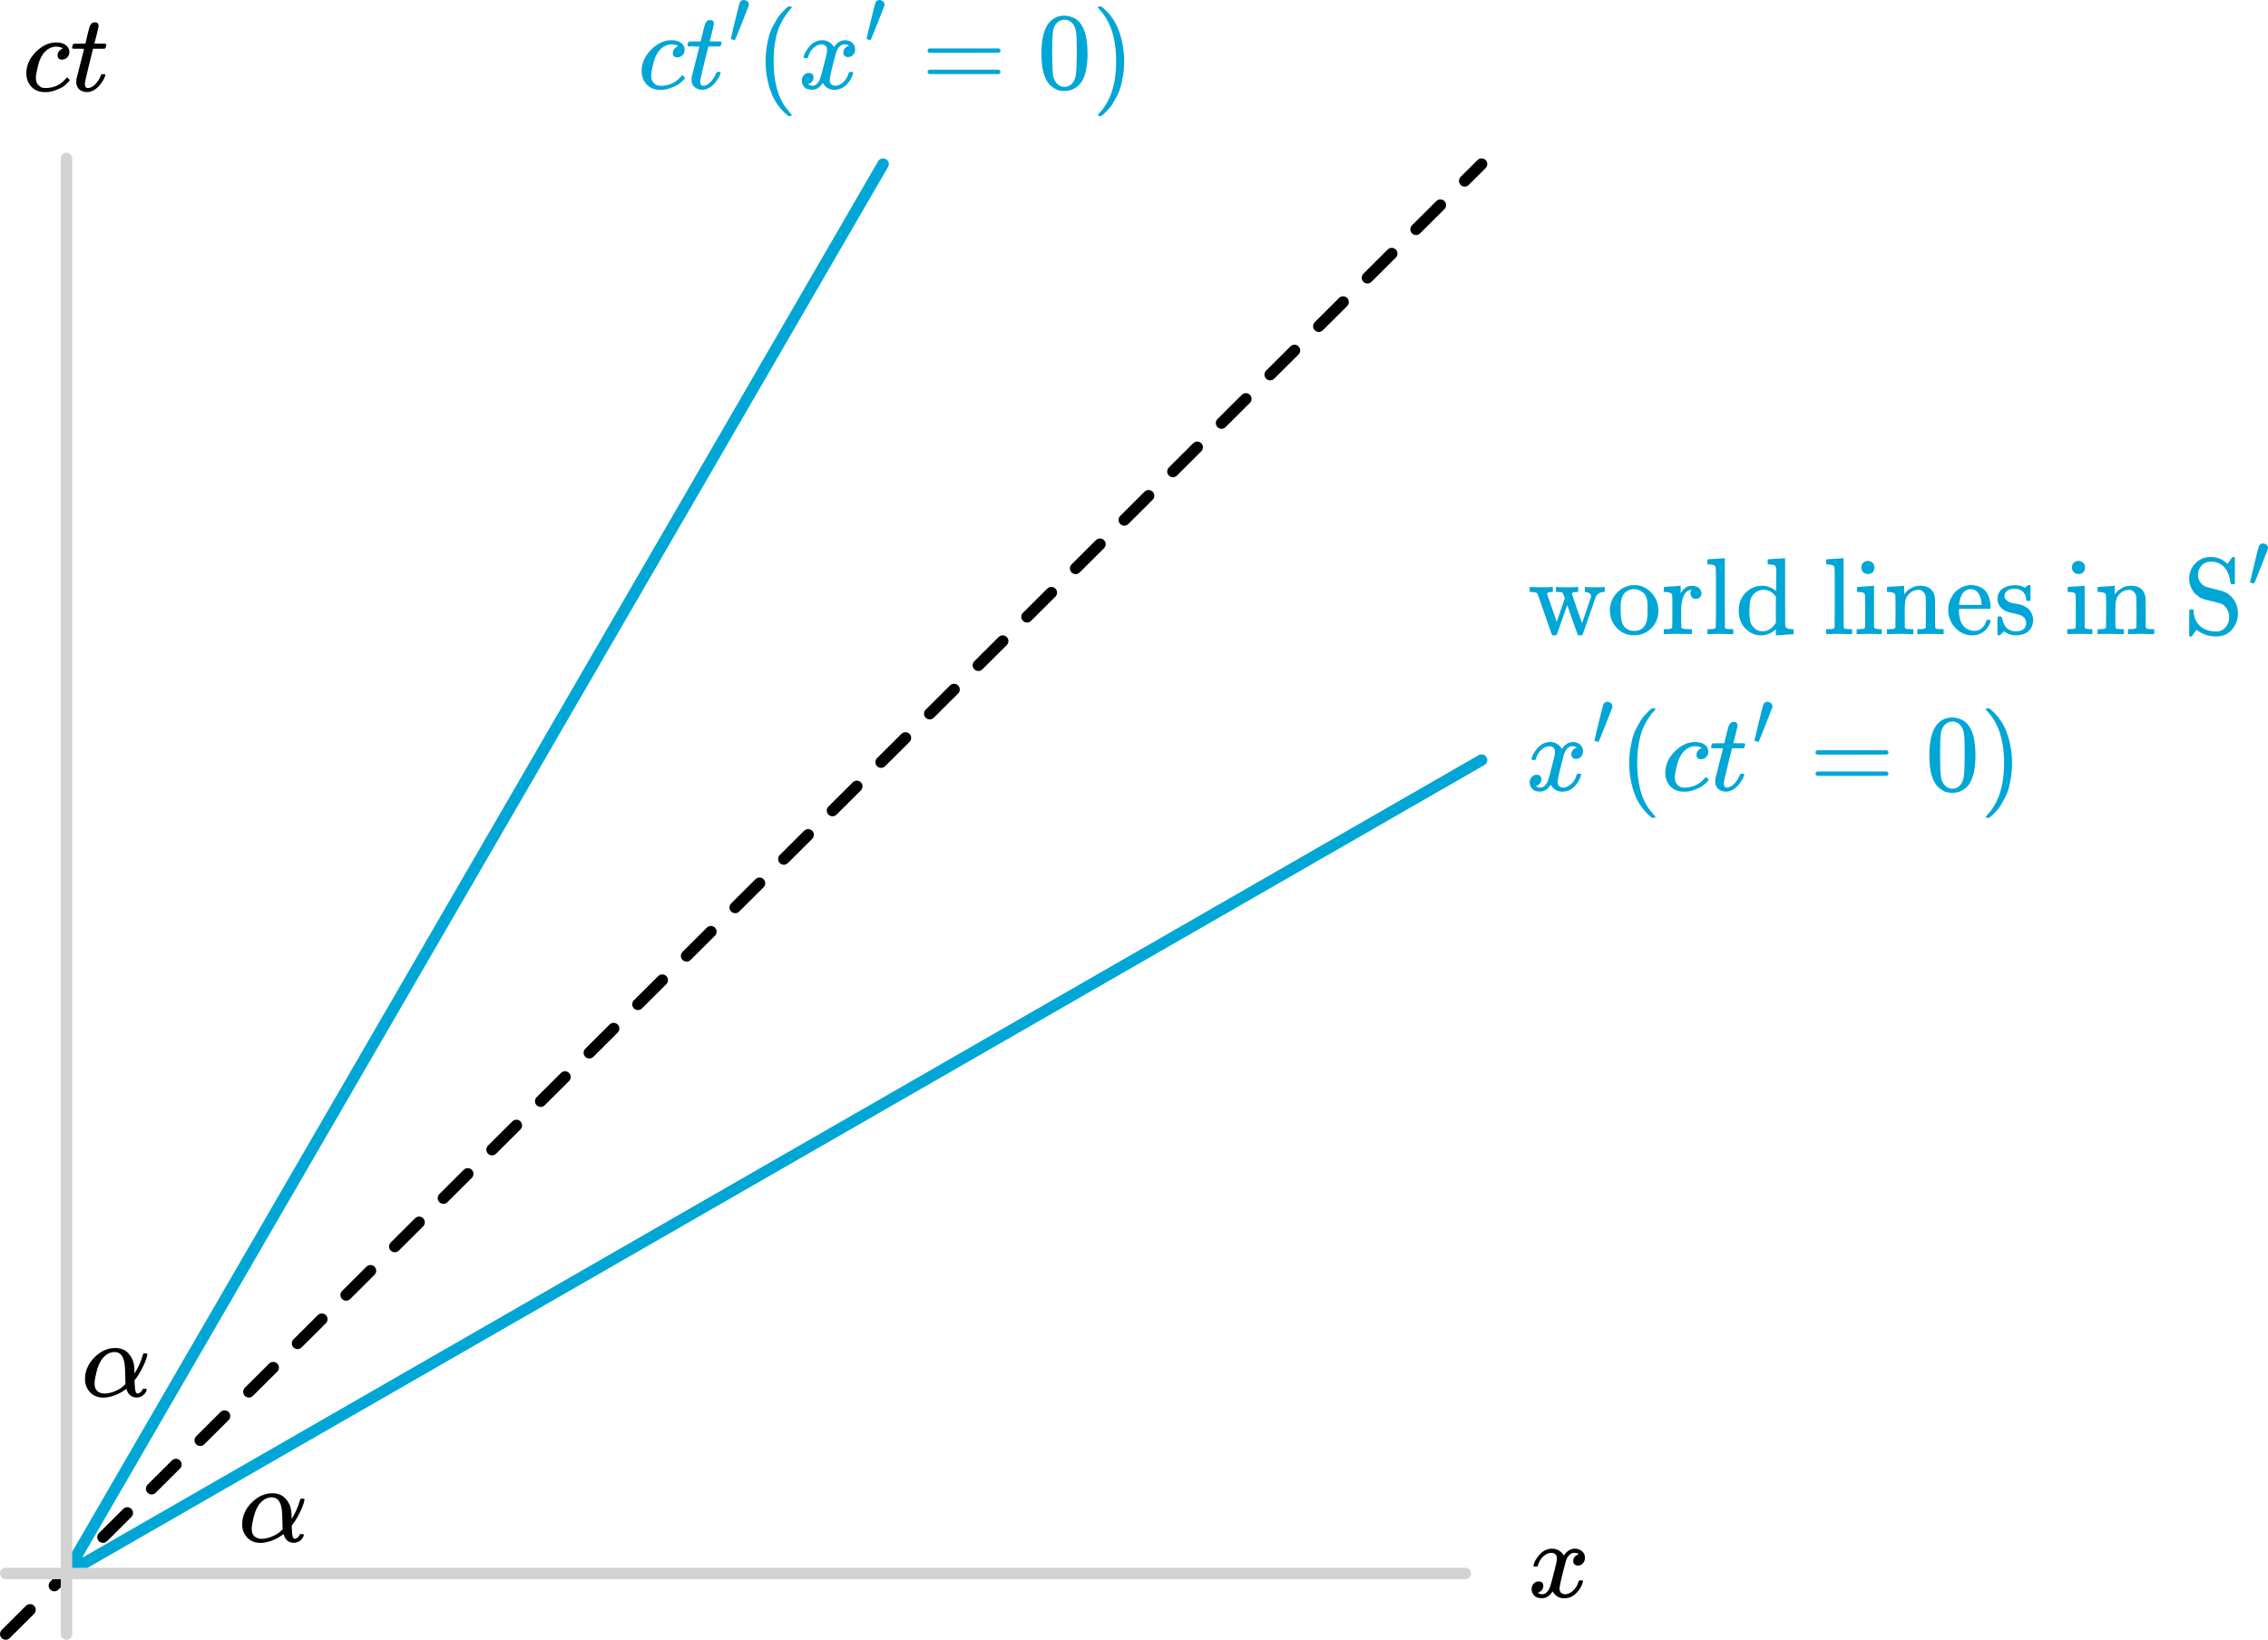
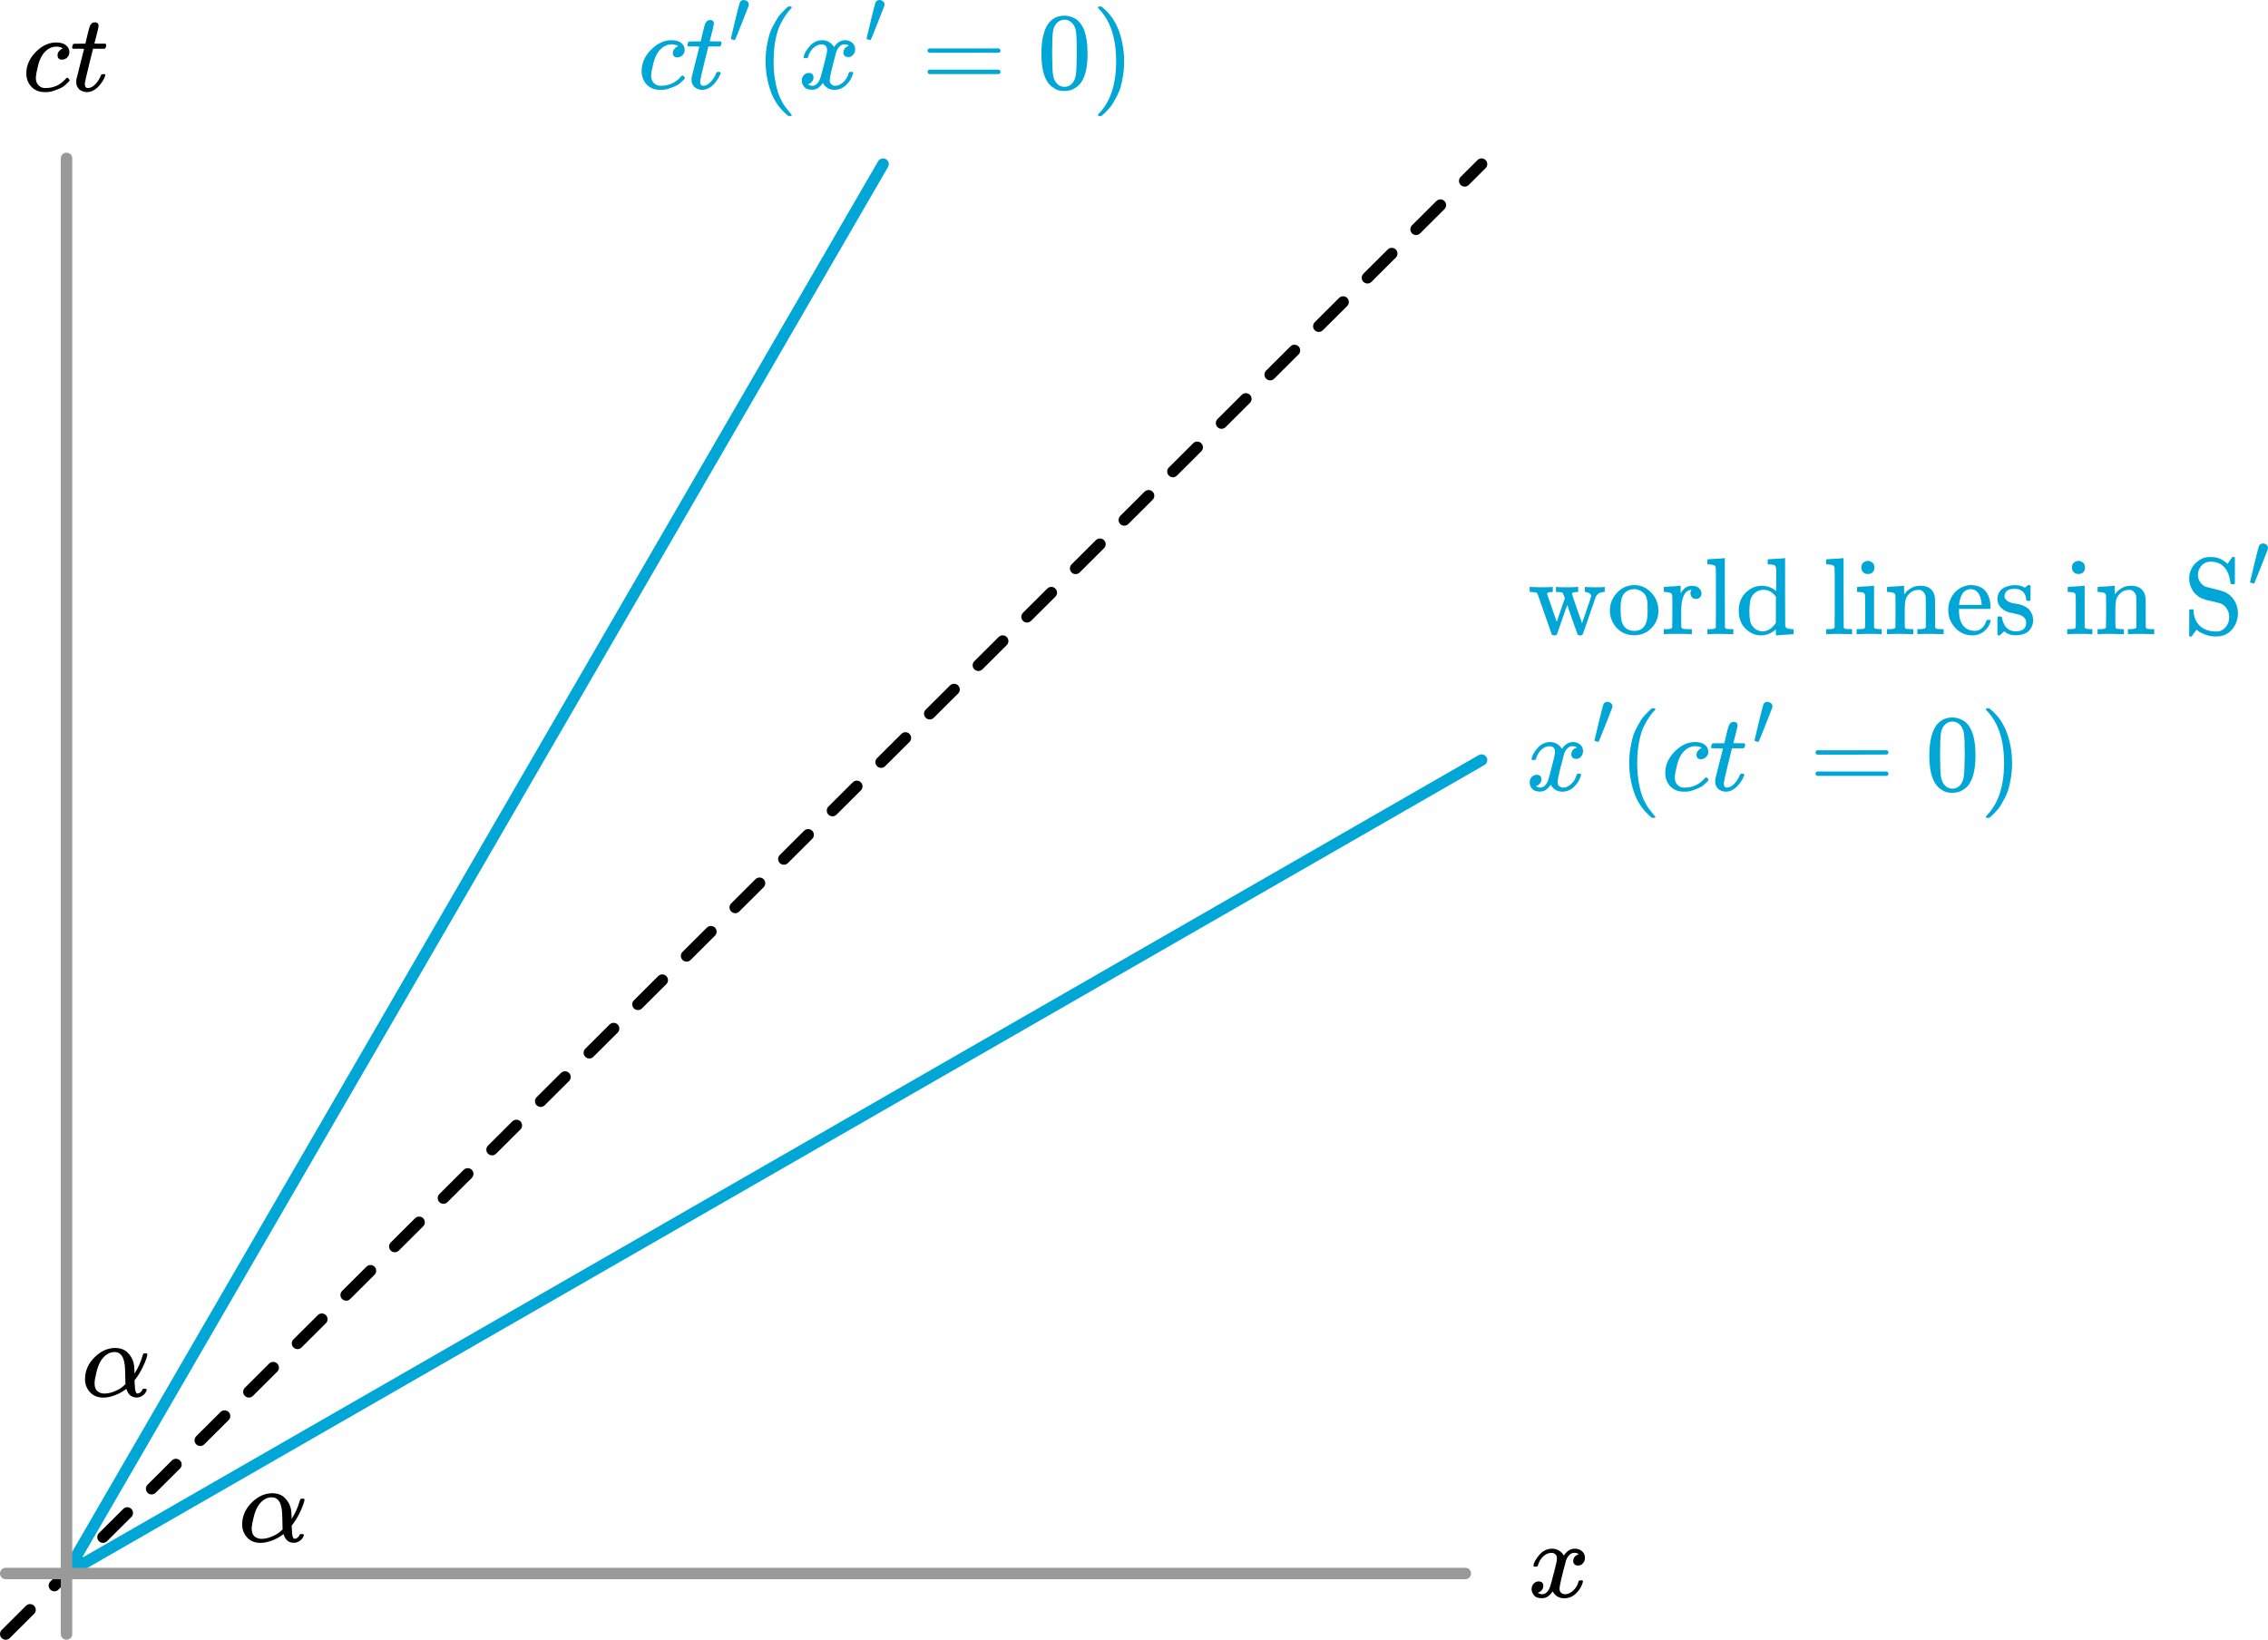
<svg xmlns="http://www.w3.org/2000/svg" xmlns:xlink="http://www.w3.org/1999/xlink" width="198.241mm" height="143.345mm" viewBox="0 0 198.241 143.345" version="1.1" id="svg1" xml:space="preserve">
  <defs id="defs1">
    <path id="MJX-74-TEX-I-1D450" d="m 34,159 q 0,109 86,196 86,87 186,87 56,0 88,-24 32,-24 33,-63 0,-29 -19,-49 -19,-20 -48,-21 -19,0 -30,10 -11,10 -11,30 0,20 11,34 11,14 22,21 11,7 14,6 h 1 q 0,2 -6,6 -6,4 -21,8 -15,4 -34,4 -30,0 -57,-14 -21,-9 -43,-31 -44,-44 -64,-124 -20,-80 -21,-116 0,-46 26,-69 22,-24 58,-24 h 4 q 112,0 185,85 9,10 12,10 4,0 13,-9 9,-9 10,-14 1,-5 -9,-15 Q 410,73 391,55 372,37 346,25 320,13 282,0 244,-13 202,-11 127,-11 81,37 35,85 34,159 Z" />
    <path id="MJX-74-TEX-I-1D461" d="m 26,385 q -7,7 -7,10 0,4 3,16 3,12 5,14 2,5 9,5 7,0 51,1 h 53 l 19,80 q 3,11 7,29 4,18 7,26 3,8 6,20 3,12 8,17 5,5 10,12 5,7 14,9 9,2 18,2 18,-1 25,-11 7,-10 7,-19 0,-7 -9,-47 -9,-40 -20,-79 l -10,-37 q 0,-2 50,-2 h 51 q 7,-7 7,-11 0,-22 -13,-35 H 210 L 174,240 Q 135,80 135,68 q 0,-42 27,-42 35,0 68,34 33,34 53,84 2,6 5,7 3,1 15,2 h 4 q 15,0 15,-8 0,-3 -3,-12 Q 314,117 301,95 288,73 267,48 246,23 216,6 186,-11 155,-11 125,-11 98,4 71,19 59,56 57,64 57,83 v 18 l 35,140 q 35,141 36,142 0,2 -51,2 z" />
    <path id="MJX-74-TEX-I-1D465" d="m 52,289 q 7,42 54,97 47,55 116,56 35,0 64,-18 29,-18 43,-45 42,63 101,63 37,0 64,-22 27,-22 28,-59 0,-29 -14,-47 -14,-18 -27,-22 -13,-4 -23,-4 -19,0 -31,11 -12,11 -12,29 0,46 50,63 -11,13 -40,13 -13,0 -19,-2 -38,-16 -56,-66 -60,-221 -60,-258 0,-28 16,-40 16,-12 35,-12 37,0 73,33 36,33 49,81 3,10 6,11 3,1 16,2 h 4 q 15,0 15,-8 0,-1 -2,-11 Q 486,77 440,33 394,-11 333,-11 263,-11 227,52 186,-10 133,-10 h -6 q -49,0 -70,26 -21,26 -22,55 0,32 19,52 19,20 45,20 43,0 43,-42 Q 142,81 130,66 118,51 107,46 96,41 94,41 l -3,-1 q 0,-1 6,-4 6,-3 16,-7 10,-4 19,-3 36,0 62,45 9,16 23,68 14,52 28,108 14,56 16,66 5,27 5,39 0,28 -15,40 -15,12 -34,12 -40,0 -75,-32 -35,-32 -49,-82 -2,-9 -5,-10 -3,-1 -16,-2 H 58 q -6,6 -6,11 z" />
    <path id="MJX-26-TEX-I-1D450" d="m 34,159 q 0,109 86,196 86,87 186,87 56,0 88,-24 32,-24 33,-63 0,-29 -19,-49 -19,-20 -48,-21 -19,0 -30,10 -11,10 -11,30 0,20 11,34 11,14 22,21 11,7 14,6 h 1 q 0,2 -6,6 -6,4 -21,8 -15,4 -34,4 -30,0 -57,-14 -21,-9 -43,-31 -44,-44 -64,-124 -20,-80 -21,-116 0,-46 26,-69 22,-24 58,-24 h 4 q 112,0 185,85 9,10 12,10 4,0 13,-9 9,-9 10,-14 1,-5 -9,-15 Q 410,73 391,55 372,37 346,25 320,13 282,0 244,-13 202,-11 127,-11 81,37 35,85 34,159 Z" />
    <path id="MJX-26-TEX-I-1D461" d="m 26,385 q -7,7 -7,10 0,4 3,16 3,12 5,14 2,5 9,5 7,0 51,1 h 53 l 19,80 q 3,11 7,29 4,18 7,26 3,8 6,20 3,12 8,17 5,5 10,12 5,7 14,9 9,2 18,2 18,-1 25,-11 7,-10 7,-19 0,-7 -9,-47 -9,-40 -20,-79 l -10,-37 q 0,-2 50,-2 h 51 q 7,-7 7,-11 0,-22 -13,-35 H 210 L 174,240 Q 135,80 135,68 q 0,-42 27,-42 35,0 68,34 33,34 53,84 2,6 5,7 3,1 15,2 h 4 q 15,0 15,-8 0,-3 -3,-12 Q 314,117 301,95 288,73 267,48 246,23 216,6 186,-11 155,-11 125,-11 98,4 71,19 59,56 57,64 57,83 v 18 l 35,140 q 35,141 36,142 0,2 -51,2 z" />
    <path id="MJX-26-TEX-V-2032" d="m 79,43 q -6,0 -27,6 -21,6 -22,12 0,7 55,232 55,225 61,235 15,32 52,32 20,0 42,-15 22,-15 22,-44 0,-5 -2,-15 -1,-7 -87,-223 Q 87,47 84,45 81,43 79,43 Z" />
    <path id="MJX-26-TEX-N-28" d="m 94,250 q 0,69 10,131 10,62 23,107 13,45 37,88 24,43 38,67 14,24 42,52 28,28 33,34 5,6 25,21 h 13 4 q 14,0 14,-9 0,-3 -17,-21 -17,-18 -41,-53 -24,-35 -49,-86 -25,-51 -42,-138 -17,-87 -17,-193 0,-106 17,-192 17,-86 41,-139 24,-53 49,-86 25,-33 42,-53 17,-20 17,-21 0,-9 -15,-9 h -3 -13 l -28,24 Q 180,-141 137,-14 94,113 94,250 Z" />
    <path id="MJX-26-TEX-I-1D465" d="m 52,289 q 7,42 54,97 47,55 116,56 35,0 64,-18 29,-18 43,-45 42,63 101,63 37,0 64,-22 27,-22 28,-59 0,-29 -14,-47 -14,-18 -27,-22 -13,-4 -23,-4 -19,0 -31,11 -12,11 -12,29 0,46 50,63 -11,13 -40,13 -13,0 -19,-2 -38,-16 -56,-66 -60,-221 -60,-258 0,-28 16,-40 16,-12 35,-12 37,0 73,33 36,33 49,81 3,10 6,11 3,1 16,2 h 4 q 15,0 15,-8 0,-1 -2,-11 Q 486,77 440,33 394,-11 333,-11 263,-11 227,52 186,-10 133,-10 h -6 q -49,0 -70,26 -21,26 -22,55 0,32 19,52 19,20 45,20 43,0 43,-42 Q 142,81 130,66 118,51 107,46 96,41 94,41 l -3,-1 q 0,-1 6,-4 6,-3 16,-7 10,-4 19,-3 36,0 62,45 9,16 23,68 14,52 28,108 14,56 16,66 5,27 5,39 0,28 -15,40 -15,12 -34,12 -40,0 -75,-32 -35,-32 -49,-82 -2,-9 -5,-10 -3,-1 -16,-2 H 58 q -6,6 -6,11 z" />
    <path id="MJX-26-TEX-N-3D" d="m 56,347 q 0,13 14,20 h 637 q 15,-8 15,-20 0,-11 -14,-19 L 390,327 H 72 q -16,5 -16,20 z m 0,-194 q 0,15 16,20 h 636 q 14,-10 14,-20 0,-13 -15,-20 H 70 q -14,7 -14,20 z" />
    <path id="MJX-26-TEX-N-30" d="m 96,585 q 56,81 153,81 48,0 96,-26 48,-26 78,-92 37,-83 37,-228 0,-155 -43,-237 -20,-42 -55,-67 -35,-25 -61,-31 -26,-6 -51,-7 -26,0 -52,6 -26,6 -61,32 -35,26 -55,67 -43,82 -43,237 0,174 57,265 z m 225,12 q -30,32 -71,32 -42,0 -72,-32 -25,-26 -33,-72 -8,-46 -8,-192 0,-158 8,-208 8,-50 36,-79 28,-30 69,-30 40,0 68,30 29,30 36,84 7,54 8,203 0,145 -8,191 -8,46 -33,73 z" />
    <path id="MJX-26-TEX-N-29" d="m 60,749 4,1 q 5,0 10,0 h 12 l 28,-24 q 94,-85 137,-212 43,-127 43,-264 0,-68 -10,-131 -10,-63 -23,-107 -13,-44 -37,-88 -24,-44 -38,-67 -14,-23 -41,-51 -27,-28 -32,-33 -5,-5 -23,-19 -3,-3 -4,-4 H 74 q -8,0 -11,0 -3,0 -5,3 -2,3 -3,9 1,1 11,13 155,161 155,475 0,314 -155,475 -10,12 -11,13 0,8 5,11 z" />
    <path id="MJX-26-TEX-I-1D6FC" d="m 34,156 q 0,114 86,200 86,86 189,86 70,0 112,-40 42,-40 57,-98 6,-29 7,-67 v -29 q 49,74 75,166 4,14 6,16 2,2 16,3 21,0 21,-8 0,-9 -9,-39 -9,-30 -36,-85 -27,-55 -61,-100 l -11,-14 1,-24 q 2,-56 8,-76 6,-20 19,-21 14,2 26,11 12,9 17,23 2,7 5,8 3,1 15,2 20,0 20,-8 0,-6 -6,-19 Q 579,19 556,5 533,-9 512,-10 h -7 q -67,0 -91,72 l -3,7 -11,-8 Q 390,53 370,41 350,29 325,18 300,7 267,-2 234,-11 203,-11 124,-11 79,39 34,89 34,156 Z M 208,26 q 49,0 98,21 49,21 73,43 l 24,22 q -2,143 -7,178 -14,115 -92,115 -69,0 -121,-73 -27,-40 -44,-108 -17,-68 -18,-104 0,-49 25,-71 25,-22 62,-23 z" />
    <path id="MJX-28-TEX-V-2032" d="m 79,43 q -6,0 -27,6 -21,6 -22,12 0,7 55,232 55,225 61,235 15,32 52,32 20,0 42,-15 22,-15 22,-44 0,-5 -2,-15 -1,-7 -87,-223 Q 87,47 84,45 81,43 79,43 Z" />
    <path id="MJX-28-TEX-N-77" d="m 90,368 q -6,10 -14,12 -8,2 -36,5 H 18 v 46 h 6 l 19,-1 q 19,0 41,-1 22,-1 32,-1 90,0 105,3 h 8 v -46 h -14 q -38,-2 -38,-17 0,-1 44,-129 l 44,-126 74,215 -6,17 q -10,29 -17,34 -8,5 -38,6 h -20 v 46 h 6 q 6,-3 84,-3 91,0 106,3 h 7 v -46 h -9 q -48,0 -48,-16 0,-3 14,-45 14,-42 31,-90 17,-48 32,-91 l 15,-43 41,119 q 42,122 42,128 0,16 -15,26 -15,10 -34,12 h -8 v 46 h 7 q 12,-3 95,-3 68,0 74,3 h 5 v -46 h -6 q -1,0 -6,0 -5,0 -9,-1 -47,-7 -63,-50 L 559,161 Q 546,124 528,71 508,12 503,1 498,-10 487,-11 h -8 q -19,0 -23,7 -1,1 -49,137 l -46,134 q -2,-4 -95,-271 -5,-7 -23,-7 h -5 q -13,0 -18,8 z" />
    <path id="MJX-28-TEX-N-6F" d="m 28,214 q 0,95 65,164 65,69 157,70 90,0 155,-68 65,-68 66,-165 Q 471,120 407,55 343,-10 250,-10 153,-10 91,57 29,124 28,214 Z M 250,30 q 122,0 122,163 v 32 25 q 0,22 -1,38 -1,16 -7,38 -6,22 -16,36 -10,14 -31,28 -21,14 -49,20 -5,1 -16,1 -30,0 -57,-12 -43,-22 -56,-61 -13,-39 -13,-92 v -20 q 0,-96 19,-135 32,-61 105,-61 z" />
    <path id="MJX-28-TEX-N-72" d="m 36,46 h 14 q 39,0 47,14 v 8 q 0,9 0,23 0,14 1,31 1,17 0,39 -1,22 0,42 0,31 0,66 0,35 0,59 l -1,23 q -3,19 -14,25 -11,6 -45,9 H 20 v 23 q 0,23 2,23 l 10,1 q 10,1 28,2 18,1 36,2 16,1 35,2 19,1 29,3 10,2 11,1 h 3 v -69 q 39,68 97,68 h 6 q 45,0 66,-22 21,-22 21,-46 0,-21 -13,-36 -13,-15 -38,-15 -25,0 -37,16 -12,16 -13,34 0,9 2,16 2,7 5,12 3,5 3,5 -2,2 -23,-4 -16,-8 -24,-15 -47,-45 -47,-179 v -53 q 0,-13 0,-27 0,-14 0,-26 0,-12 1,-20 1,-8 0,-15 v -5 q 1,-2 3,-4 2,-2 5,-3 3,-1 5,-3 2,-2 7,-2 5,0 7,-1 2,-1 9,-1 7,0 9,0 2,0 10,-1 8,-1 10,0 h 31 V 0 h -9 Q 249,3 140,3 37,3 28,0 h -8 v 46 z" />
    <path id="MJX-28-TEX-N-6C" d="m 42,46 h 14 q 39,0 47,14 v 8 q 0,9 0,23 0,14 0,33 0,19 1,43 1,24 0,50 -1,26 0,55 1,29 0,57 0,37 0,78 0,41 0,75 0,34 0,60 0,26 -1,44 -1,18 0,17 -3,19 -14,25 -11,6 -45,9 H 26 v 23 q 0,23 2,23 l 10,1 q 10,1 29,2 19,1 37,2 17,1 37,2 20,1 30,3 10,2 11,1 h 3 V 379 q 0,-317 1,-319 4,-8 12,-11 21,-3 49,-3 h 16 V 0 h -8 L 232,1 Q 209,2 183,2 157,2 145,3 133,4 107,3 81,2 57,1 L 34,0 h -8 v 46 z" />
    <path id="MJX-28-TEX-N-64" d="m 376,495 q 0,16 0,40 0,24 1,33 0,45 -10,56 -10,11 -51,13 h -18 v 23 q 0,23 2,23 l 10,1 q 10,1 29,2 19,1 37,2 17,1 37,2 20,1 30,3 10,2 11,1 h 3 V 390 q 0,-306 1,-309 3,-20 14,-26 11,-6 45,-9 h 18 V 0 q -2,0 -76,-5 -74,-5 -79,-6 h -7 v 55 l -8,-7 q -58,-48 -130,-48 -77,0 -139,61 -62,61 -62,165 0,100 63,163 63,63 147,64 75,0 132,-49 z m -3,-153 q -45,63 -113,63 -49,0 -87,-36 -27,-28 -34,-64 -7,-36 -8,-94 0,-56 7,-91 7,-35 35,-61 30,-33 78,-33 71,0 122,77 z" />
    <path id="MJX-28-TEX-N-20" d="" />
    <path id="MJX-28-TEX-N-69" d="m 69,609 q 0,28 18,44 18,16 44,16 23,-2 40,-17 17,-15 17,-43 0,-30 -17,-45 -17,-15 -42,-15 -25,0 -42,15 -17,15 -18,45 z M 247,0 Q 232,3 143,3 132,3 106,3 80,3 56,1 L 34,0 h -8 v 46 h 16 q 28,0 49,3 9,4 11,11 2,7 2,42 v 103 88 q 0,52 -2,66 -2,14 -14,19 -14,7 -47,7 H 30 v 23 q 0,23 2,23 l 10,1 q 10,1 28,2 18,1 36,2 17,1 36,2 19,1 29,3 10,2 11,1 h 3 V 62 q 5,-10 12,-12 7,-2 35,-4 h 23 V 0 Z" />
    <path id="MJX-28-TEX-N-6E" d="m 41,46 h 14 q 39,0 47,14 v 8 q 0,9 0,23 0,14 0,31 0,17 1,39 1,22 0,42 0,31 0,66 0,35 -1,59 v 23 q -3,19 -14,25 -11,6 -45,9 H 25 v 23 q 0,23 2,23 l 10,1 q 10,1 28,2 18,1 37,2 17,1 36,2 19,1 29,3 10,2 11,1 h 3 v -40 q 0,-38 1,-38 1,0 5,5 4,5 12,15 8,10 19,18 11,8 29,19 18,11 38,16 20,5 51,5 114,-4 127,-113 1,-7 1,-139 v -86 q 0,-38 2,-45 2,-7 11,-10 21,-3 49,-3 h 16 V 0 h -8 L 510,1 Q 487,2 460,2 433,2 422,3 319,3 310,0 h -8 v 46 h 16 q 61,0 61,16 1,2 1,138 -1,135 -2,143 -6,28 -20,42 -14,14 -24,17 -10,3 -26,2 -45,0 -79,-34 -27,-27 -34,-55 -7,-28 -8,-83 v -64 -60 q 0,-30 1,-40 1,-10 3,-13 2,-3 9,-6 21,-3 49,-3 h 16 V 0 h -8 L 234,1 Q 210,2 183,2 156,2 145,3 42,3 33,0 h -8 v 46 z" />
    <path id="MJX-28-TEX-N-65" d="m 28,218 q 0,55 20,100 20,45 50,73 30,28 65,42 35,14 66,15 53,0 91,-18 38,-18 58,-50 20,-32 28,-64 8,-32 9,-71 0,-7 -7,-14 H 126 v -15 q 0,-148 100,-180 20,-6 44,-6 42,0 72,32 17,17 27,42 l 10,24 q 3,3 16,3 h 3 q 17,0 17,-10 0,-4 -3,-13 Q 393,53 349,21 305,-11 250,-11 155,-11 92,58 29,127 28,218 Z m 305,57 q -11,128 -95,136 h -2 q -8,0 -16,-1 -8,-1 -25,-8 -17,-7 -29,-21 -12,-14 -23,-41 -11,-27 -16,-66 v -7 h 206 z" />
    <path id="MJX-28-TEX-N-73" d="m 295,316 q 0,40 -27,69 -27,29 -78,29 -36,0 -62,-13 -30,-19 -30,-52 -1,-5 0,-13 1,-8 16,-24 15,-16 43,-25 18,-5 44,-9 26,-4 44,-9 18,-5 32,-13 17,-8 33,-20 16,-12 32,-41 16,-29 17,-62 Q 359,71 321,31 283,-9 198,-10 h -8 q -52,0 -96,36 L 86,19 77,10 Q 71,4 65,-1 L 54,-11 h -8 -4 q -3,0 -9,6 v 79 58 q 0,21 2,25 2,4 10,5 h 9 q 12,0 16,-4 4,-4 5,-12 1,-8 7,-27 6,-19 19,-42 35,-51 97,-51 97,0 97,78 0,29 -18,47 -20,24 -83,36 -63,12 -83,23 -36,17 -57,46 -21,29 -21,62 0,39 17,66 17,27 43,40 26,13 50,18 24,5 44,5 h 11 q 40,0 70,-15 l 15,-8 9,7 q 10,9 22,17 h 8 4 q 3,0 9,-6 V 310 l -6,-6 h -28 q -6,6 -6,12 z" />
    <path id="MJX-28-TEX-N-53" d="m 55,507 q 0,83 57,140 57,57 131,57 h 14 q 85,0 148,-63 l 21,31 q 5,7 10,15 5,8 10,13 l 3,4 q 1,0 4,0 3,0 6,1 h 4 q 3,0 9,-6 V 462 l -6,-6 h -18 q -11,0 -13,3 -2,3 -5,20 -17,126 -101,167 -37,16 -75,16 -53,0 -86,-36 -33,-36 -33,-84 0,-34 17,-62 17,-28 48,-45 10,-4 86,-23 76,-19 84,-23 57,-22 93,-75 36,-53 37,-123 0,-81 -52,-146 -52,-65 -147,-66 -56,0 -100,17 -44,17 -61,31 L 122,41 Q 118,36 107,21 96,6 87,-7 78,-20 78,-21 76,-22 68,-22 h -4 q -3,0 -9,6 v 117 q 0,119 1,121 2,5 20,5 h 13 q 6,-6 6,-13 0,-32 10,-63 10,-31 34,-61 24,-30 66,-48 42,-18 100,-18 47,0 81,38 34,38 34,93 0,43 -22,78 -22,35 -58,48 -56,14 -74,19 -5,1 -27,6 -22,5 -33,8 -11,3 -32,11 -21,8 -33,18 -12,10 -29,24 -17,14 -27,35 -30,49 -30,105 z" />
  </defs>
  <g id="layer1" transform="translate(323.0754,-124.5334)">
    <g id="g101" transform="translate(-1.551249,-72.45018)">
      <g data-mml-node="mi" id="g2-7" style="fill:#000000;stroke:#000000;stroke-width:0" transform="matrix(0.00957689,0,0,-0.00957689,-319.5489,204.9294)">
        <use data-c="1D450" xlink:href="#MJX-74-TEX-I-1D450" id="use1-9-6" style="stroke-width:0" />
      </g>
      <g data-mml-node="mi" id="g3-42" style="fill:#000000;stroke:#000000;stroke-width:0" transform="matrix(0.00957689,0,0,-0.00957689,-315.4021,204.9294)">
        <use data-c="1D461" xlink:href="#MJX-74-TEX-I-1D461" id="use2-3-3" style="stroke-width:0" />
      </g>
    </g>
    <g data-mml-node="mi" id="g6-8" style="fill:#000000;stroke:#000000;stroke-width:0" transform="matrix(0.00957689,0,0,-0.00957689,-189.538,264.1509)">
      <use data-c="1D465" xlink:href="#MJX-74-TEX-I-1D465" id="use4-5" style="stroke-width:0" />
    </g>
    <path style="fill:#fee1d3;stroke:#000000;stroke-width:1;stroke-linecap:round;stroke-dasharray:3, 3;stroke-dashoffset:0;stroke-opacity:1" d="m -322.575,267.379 129,-128.5" id="path101" />
    <g id="g103" transform="matrix(0.9589794,0,0,0.9551033,-7.499925,11.85292)" style="stroke-width:1.045">
      <path style="fill:#fee1d3;stroke:#00a6d6;stroke-width:1.045;stroke-linecap:round;stroke-dasharray:none;stroke-dashoffset:0;stroke-opacity:1" d="m -323.035,261.997 129,-74.451" id="path102" />
      <path style="fill:#fee1d3;stroke:#00a6d6;stroke-width:1.045;stroke-linecap:round;stroke-dasharray:none;stroke-dashoffset:0;stroke-opacity:1" d="m -248.584,132.997 -74.451,129" id="path103" />
    </g>
    <g id="g104" transform="translate(41.67661,22.57333)" style="fill:#00a6d6">
      <g data-mml-node="mi" id="g1-2" style="fill:#00a6d6;stroke:#000000;stroke-width:0" transform="matrix(0.00957781,0,0,-0.00957781,-308.9948,109.7078)">
        <use data-c="1D450" xlink:href="#MJX-26-TEX-I-1D450" id="use1-7" style="fill:#00a6d6;stroke-width:0" />
      </g>
      <g data-mml-node="msup" transform="matrix(0.00957781,0,0,-0.00957781,-304.8476,109.7078)" id="g4-9" style="fill:#00a6d6;stroke:#000000;stroke-width:0">
        <g data-mml-node="mi" id="g2-5" style="fill:#00a6d6;stroke-width:0">
          <use data-c="1D461" xlink:href="#MJX-26-TEX-I-1D461" id="use2-4" style="fill:#00a6d6;stroke-width:0" />
        </g>
        <g data-mml-node="mo" transform="matrix(0.707,0,0,0.707,394,413)" id="g3-3" style="fill:#00a6d6;stroke-width:0">
          <use data-c="2032" xlink:href="#MJX-26-TEX-V-2032" id="use3-12" style="fill:#00a6d6;stroke-width:0" />
        </g>
      </g>
      <g data-mml-node="mo" transform="matrix(0.00957781,0,0,-0.00957781,-298.7322,109.7078)" id="g5-3" style="fill:#00a6d6;stroke:#000000;stroke-width:0">
        <use data-c="28" xlink:href="#MJX-26-TEX-N-28" id="use4-34" style="fill:#00a6d6;stroke-width:0" />
      </g>
      <g data-mml-node="msup" transform="matrix(0.00957781,0,0,-0.00957781,-295.0064,109.7078)" id="g8-11" style="fill:#00a6d6;stroke:#000000;stroke-width:0">
        <g data-mml-node="mi" id="g6-3" style="fill:#00a6d6;stroke-width:0">
          <use data-c="1D465" xlink:href="#MJX-26-TEX-I-1D465" id="use5-8" style="fill:#00a6d6;stroke-width:0" />
        </g>
        <g data-mml-node="mo" transform="matrix(0.707,0,0,0.707,605,413)" id="g7-7" style="fill:#00a6d6;stroke-width:0">
          <use data-c="2032" xlink:href="#MJX-26-TEX-V-2032" id="use6-42" style="fill:#00a6d6;stroke-width:0" />
        </g>
      </g>
      <g data-mml-node="mo" transform="matrix(0.00957781,0,0,-0.00957781,-284.2103,109.7078)" id="g9-7" style="fill:#00a6d6;stroke:#000000;stroke-width:0">
        <use data-c="3D" xlink:href="#MJX-26-TEX-N-3D" id="use8-7" style="fill:#00a6d6;stroke-width:0" />
      </g>
      <g data-mml-node="mn" transform="matrix(0.00957781,0,0,-0.00957781,-274.0981,109.7078)" id="g10-93" style="fill:#00a6d6;stroke:#000000;stroke-width:0">
        <use data-c="30" xlink:href="#MJX-26-TEX-N-30" id="use9-1" style="fill:#00a6d6;stroke-width:0" />
      </g>
      <g data-mml-node="mo" transform="matrix(0.00957781,0,0,-0.00957781,-269.3092,109.7078)" id="g11-9" style="fill:#00a6d6;stroke:#000000;stroke-width:0">
        <use data-c="29" xlink:href="#MJX-26-TEX-N-29" id="use10-86" style="fill:#00a6d6;stroke-width:0" />
      </g>
    </g>
    <g id="g105" transform="translate(75.87791,83.92672)" style="fill:#00a6d6">
      <g data-mml-node="msup" transform="matrix(0.00957781,0,0,-0.00957781,-265.5834,109.7078)" id="g14-50" style="fill:#00a6d6;stroke:#000000;stroke-width:0">
        <g data-mml-node="mi" id="g12-2" style="fill:#00a6d6;stroke-width:0">
          <use data-c="1D465" xlink:href="#MJX-26-TEX-I-1D465" id="use11-8" style="fill:#00a6d6;stroke-width:0" />
        </g>
        <g data-mml-node="mo" transform="matrix(0.707,0,0,0.707,605,413)" id="g13-6" style="fill:#00a6d6;stroke-width:0">
          <use data-c="2032" xlink:href="#MJX-26-TEX-V-2032" id="use12-02" style="fill:#00a6d6;stroke-width:0" />
        </g>
      </g>
      <g data-mml-node="mo" transform="matrix(0.00957781,0,0,-0.00957781,-257.448,109.7078)" id="g15-4" style="fill:#00a6d6;stroke:#000000;stroke-width:0">
        <use data-c="28" xlink:href="#MJX-26-TEX-N-28" id="use14-8" style="fill:#00a6d6;stroke-width:0" />
      </g>
      <g data-mml-node="mi" transform="matrix(0.00957781,0,0,-0.00957781,-253.7222,109.7078)" id="g16-6" style="fill:#00a6d6;stroke:#000000;stroke-width:0">
        <use data-c="1D450" xlink:href="#MJX-26-TEX-I-1D450" id="use15-5" style="fill:#00a6d6;stroke-width:0" />
      </g>
      <g data-mml-node="msup" transform="matrix(0.00957781,0,0,-0.00957781,-249.575,109.7078)" id="g19-0" style="fill:#00a6d6;stroke:#000000;stroke-width:0">
        <g data-mml-node="mi" id="g17-9" style="fill:#00a6d6;stroke-width:0">
          <use data-c="1D461" xlink:href="#MJX-26-TEX-I-1D461" id="use16-0" style="fill:#00a6d6;stroke-width:0" />
        </g>
        <g data-mml-node="mo" transform="matrix(0.707,0,0,0.707,394,413)" id="g18-0" style="fill:#00a6d6;stroke-width:0">
          <use data-c="2032" xlink:href="#MJX-26-TEX-V-2032" id="use17-6" style="fill:#00a6d6;stroke-width:0" />
        </g>
      </g>
      <g data-mml-node="mo" transform="matrix(0.00957781,0,0,-0.00957781,-240.7989,109.7078)" id="g20-13" style="fill:#00a6d6;stroke:#000000;stroke-width:0">
        <use data-c="3D" xlink:href="#MJX-26-TEX-N-3D" id="use19-8" style="fill:#00a6d6;stroke-width:0" />
      </g>
      <g data-mml-node="mn" transform="matrix(0.00957781,0,0,-0.00957781,-230.6876,109.7078)" id="g21-9" style="fill:#00a6d6;stroke:#000000;stroke-width:0">
        <use data-c="30" xlink:href="#MJX-26-TEX-N-30" id="use20-3" style="fill:#00a6d6;stroke-width:0" />
      </g>
      <g data-mml-node="mo" transform="matrix(0.00957781,0,0,-0.00957781,-225.8987,109.7078)" id="g22-4" style="fill:#00a6d6;stroke:#000000;stroke-width:0">
        <use data-c="29" xlink:href="#MJX-26-TEX-N-29" id="use21-4" style="fill:#00a6d6;stroke-width:0" />
      </g>
    </g>
    <g data-mml-node="mi" transform="matrix(0.00957781,0,0,-0.00957781,-302.2344,259.3067)" id="g39-7" style="fill:#000000;stroke:#000000;stroke-width:0">
      <use data-c="1D6FC" xlink:href="#MJX-26-TEX-I-1D6FC" id="use39-6" style="stroke-width:0" />
    </g>
    <g data-mml-node="mi" transform="matrix(0.00957781,0,0,-0.00957781,-315.9704,246.6067)" id="g106" style="fill:#000000;stroke:#000000;stroke-width:0">
      <use data-c="1D6FC" xlink:href="#MJX-26-TEX-I-1D6FC" id="use105" style="stroke-width:0" />
    </g>
    <g data-mml-node="msup" transform="matrix(0.00957761,0,0,-0.00957761,-189.5427,179.9722)" id="g39-1" style="fill:#00a6d6;stroke:#000000;stroke-width:0">
      <g data-mml-node="mtext" id="g37" style="fill:#00a6d6;stroke-width:0">
        <use data-c="77" xlink:href="#MJX-28-TEX-N-77" id="use22-2" style="fill:#00a6d6;stroke-width:0" />
        <use data-c="6F" xlink:href="#MJX-28-TEX-N-6F" transform="translate(722)" id="use23-50" style="fill:#00a6d6;stroke-width:0" />
        <use data-c="72" xlink:href="#MJX-28-TEX-N-72" transform="translate(1222)" id="use24-9" style="fill:#00a6d6;stroke-width:0" />
        <use data-c="6C" xlink:href="#MJX-28-TEX-N-6C" transform="translate(1614)" id="use25-4" style="fill:#00a6d6;stroke-width:0" />
        <use data-c="64" xlink:href="#MJX-28-TEX-N-64" transform="translate(1892)" id="use26-7" style="fill:#00a6d6;stroke-width:0" />
        <use data-c="20" xlink:href="#MJX-28-TEX-N-20" transform="translate(2448)" id="use27-8" style="fill:#00a6d6;stroke-width:0" />
        <use data-c="6C" xlink:href="#MJX-28-TEX-N-6C" transform="translate(2698)" id="use28-35" style="fill:#00a6d6;stroke-width:0" />
        <use data-c="69" xlink:href="#MJX-28-TEX-N-69" transform="translate(2976)" id="use29-1" style="fill:#00a6d6;stroke-width:0" />
        <use data-c="6E" xlink:href="#MJX-28-TEX-N-6E" transform="translate(3254)" id="use30-2" style="fill:#00a6d6;stroke-width:0" />
        <use data-c="65" xlink:href="#MJX-28-TEX-N-65" transform="translate(3810)" id="use31-0" style="fill:#00a6d6;stroke-width:0" />
        <use data-c="73" xlink:href="#MJX-28-TEX-N-73" transform="translate(4254)" id="use32-1" style="fill:#00a6d6;stroke-width:0" />
        <use data-c="20" xlink:href="#MJX-28-TEX-N-20" transform="translate(4648)" id="use33-6" style="fill:#00a6d6;stroke-width:0" />
        <use data-c="69" xlink:href="#MJX-28-TEX-N-69" transform="translate(4898)" id="use34-4" style="fill:#00a6d6;stroke-width:0" />
        <use data-c="6E" xlink:href="#MJX-28-TEX-N-6E" transform="translate(5176)" id="use35-0" style="fill:#00a6d6;stroke-width:0" />
        <use data-c="20" xlink:href="#MJX-28-TEX-N-20" transform="translate(5732)" id="use36-6" style="fill:#00a6d6;stroke-width:0" />
        <use data-c="53" xlink:href="#MJX-28-TEX-N-53" transform="translate(5982)" id="use37-1" style="fill:#00a6d6;stroke-width:0" />
      </g>
      <g data-mml-node="mo" transform="matrix(0.707,0,0,0.707,6571,432.1)" id="g38-8" style="fill:#00a6d6;stroke-width:0">
        <use data-c="2032" xlink:href="#MJX-28-TEX-V-2032" id="use38-9" style="fill:#00a6d6;stroke-width:0" />
      </g>
    </g>
-     <path style="fill:#f3c600;stroke:#d3d3d3;stroke-width:1;stroke-linecap:round" d="m -322.575,262.087 h 127.581" id="path17-7" />
-     <path style="fill:#f3c600;stroke:#d3d3d3;stroke-width:1;stroke-linecap:round" d="M -317.261,267.379 V 138.379" id="path18-1" />
+     <path style="fill:#f3c600;stroke:#999999;stroke-width:1;stroke-linecap:round;stroke-opacity:1" d="m -322.575,262.087 h 127.581" id="path17-7" />
+     <path style="fill:#f3c600;stroke:#999999;stroke-width:1;stroke-linecap:round;stroke-opacity:1" d="M -317.261,267.379 V 138.379" id="path18-1" />
  </g>
</svg>
